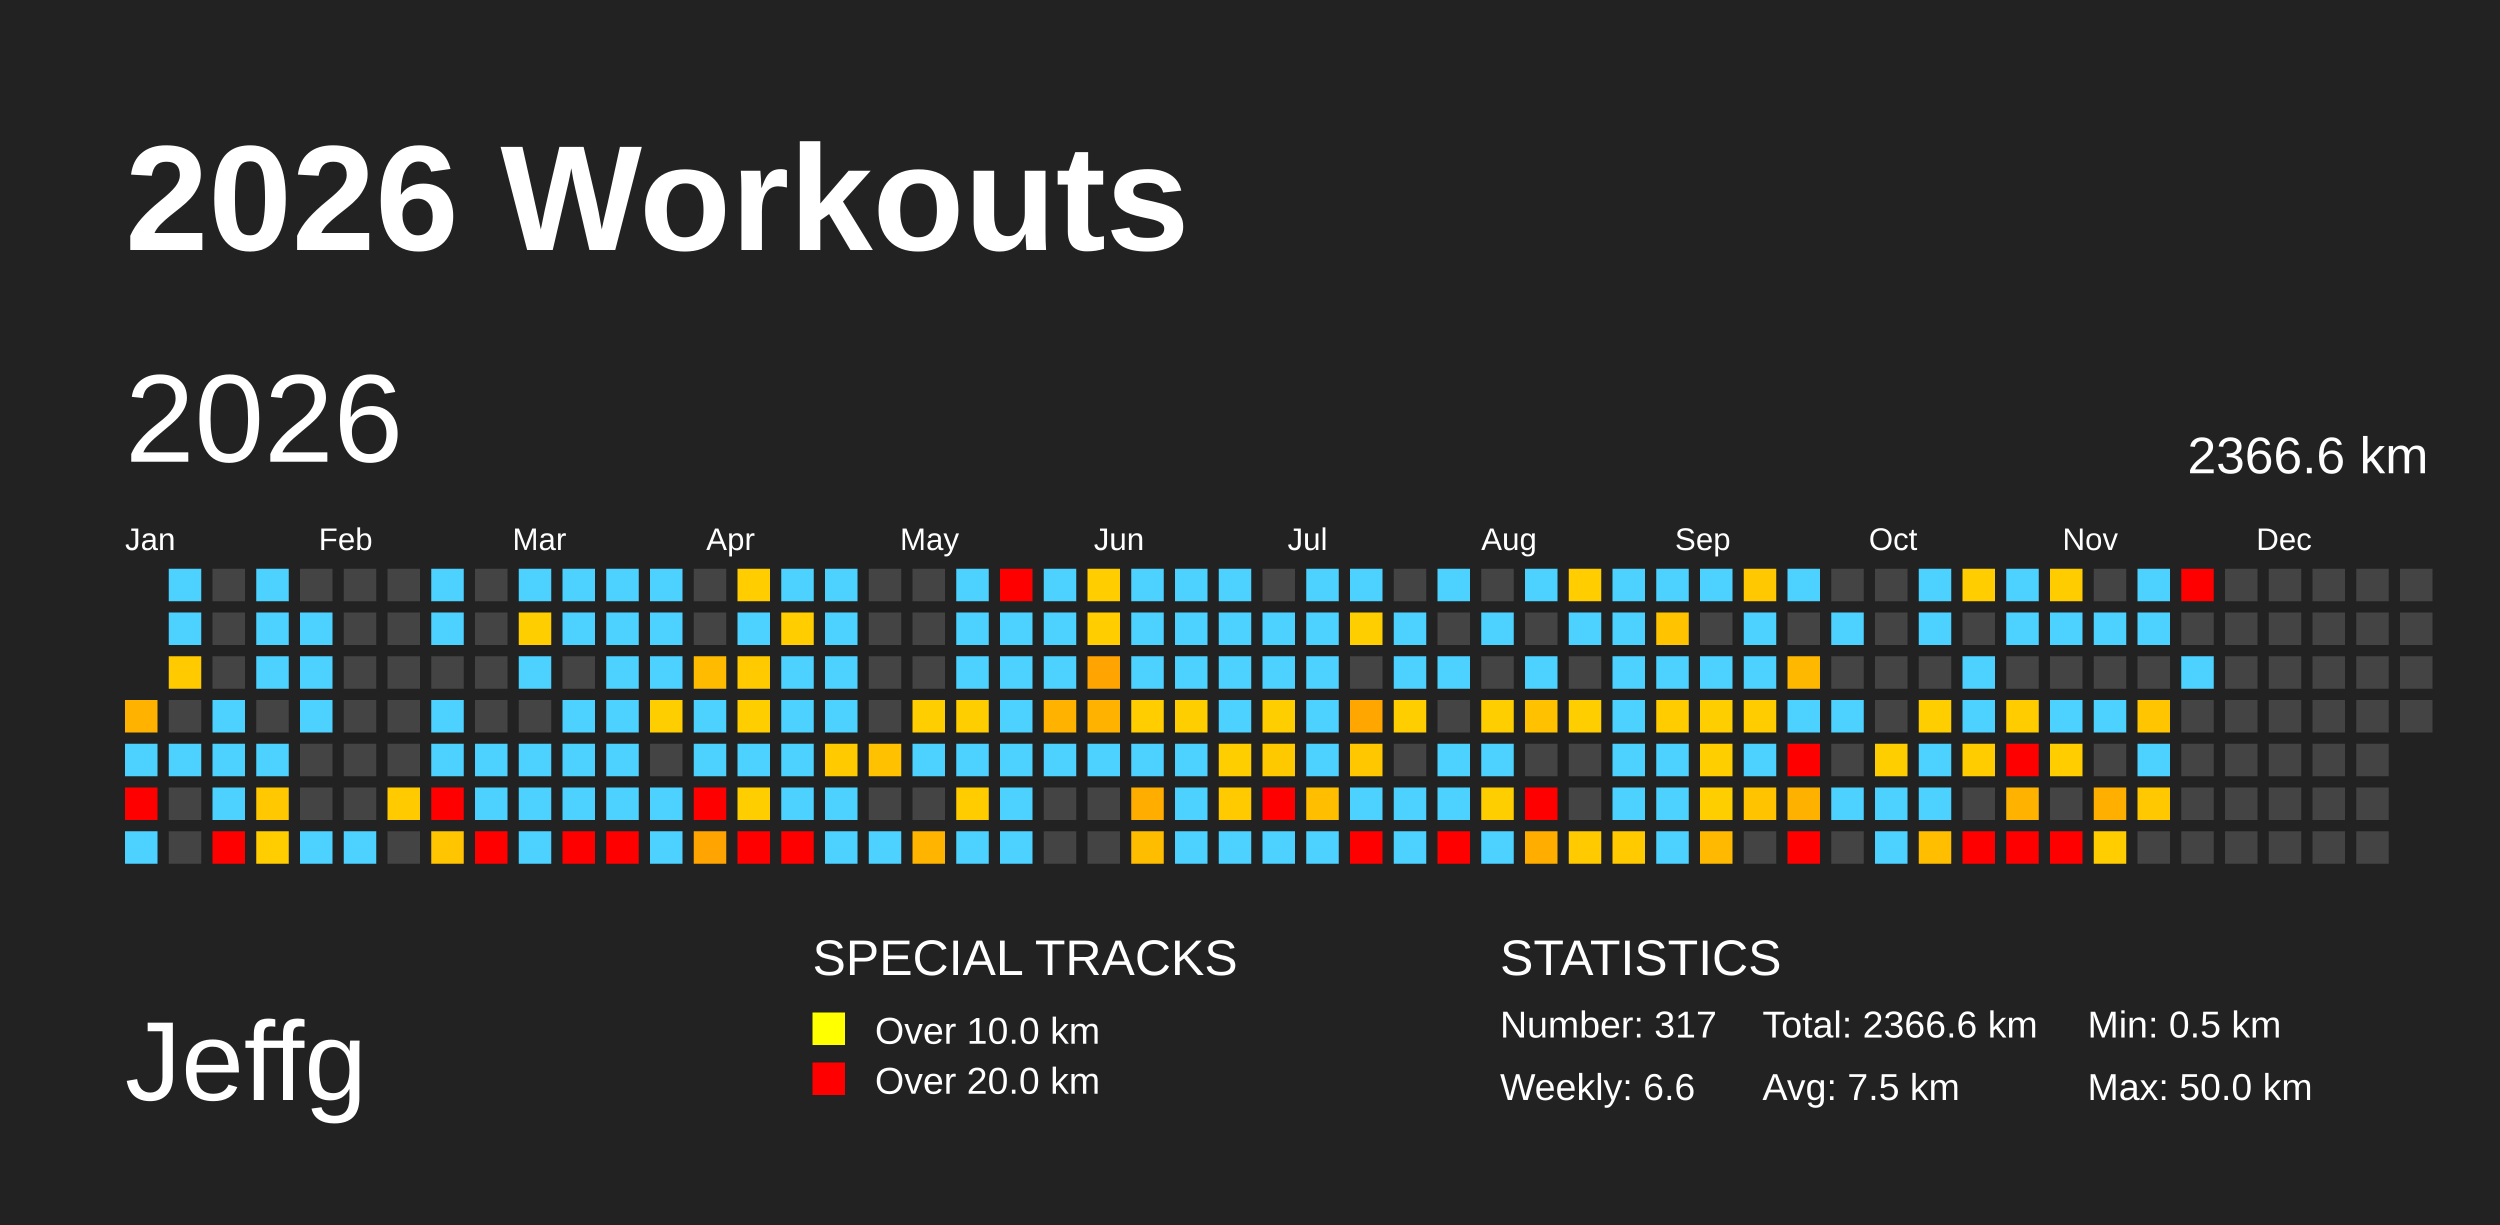
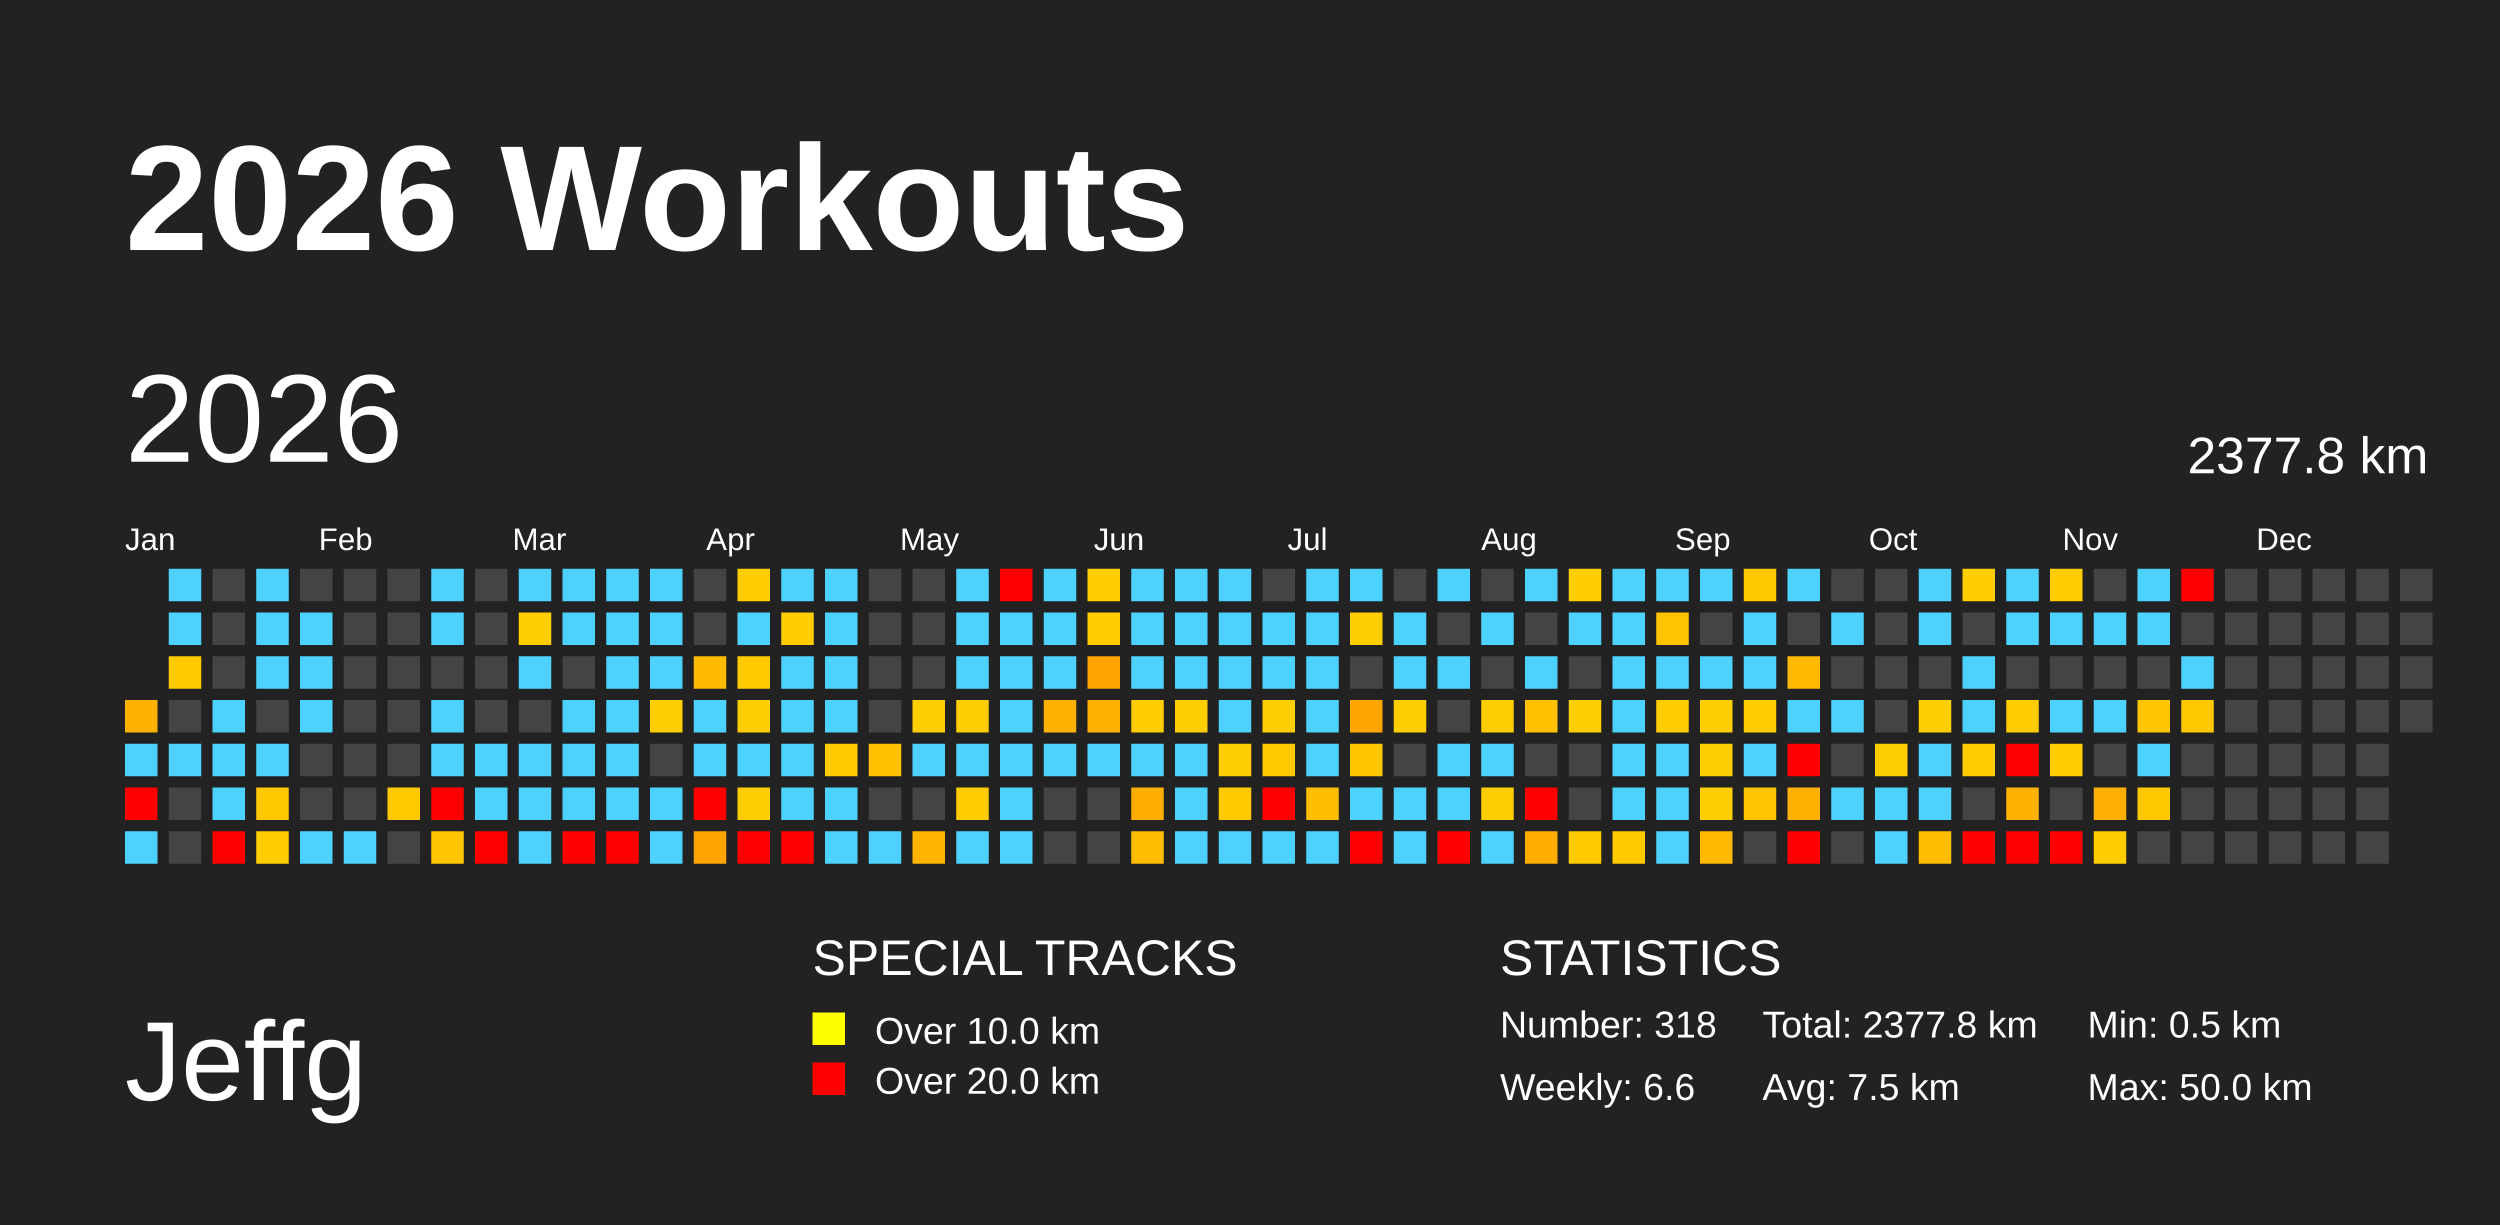
<svg xmlns="http://www.w3.org/2000/svg" baseProfile="full" height="98mm" version="1.1" viewBox="0,0,200,98" width="200mm">
  <defs />
  <rect fill="#222222" height="98" width="200" x="0" y="0" />
  <text fill="#FFFFFF" style="font-size:12px; font-family:Arial; font-weight:bold;" x="10" y="20">2026 Workouts</text>
  <text fill="#FFFFFF" style="font-size:9px; font-family:Arial" x="10" y="88">Jeffg</text>
  <text fill="#FFFFFF" style="font-size:4px; font-family:Arial" x="65" y="78">SPECIAL TRACKS</text>
  <rect fill="yellow" height="2.6" width="2.6" x="65" y="81" />
  <text fill="#FFFFFF" style="font-size:3px; font-family:Arial" x="70" y="83.5">Over 10.0 km</text>
  <rect fill="red" height="2.6" width="2.6" x="65" y="85" />
  <text fill="#FFFFFF" style="font-size:3px; font-family:Arial" x="70" y="87.5">Over 20.0 km</text>
  <text fill="#FFFFFF" style="font-size:4px; font-family:Arial" x="120" y="78">STATISTICS</text>
-   <text fill="#FFFFFF" style="font-size:3px; font-family:Arial" x="120" y="83">Number: 317</text>
+   <text fill="#FFFFFF" style="font-size:3px; font-family:Arial" x="120" y="83">Number: 318</text>
  <text fill="#FFFFFF" style="font-size:3px; font-family:Arial" x="120" y="88">Weekly: 6.6</text>
-   <text fill="#FFFFFF" style="font-size:3px; font-family:Arial" x="141" y="83">Total: 2366.6 km</text>
+   <text fill="#FFFFFF" style="font-size:3px; font-family:Arial" x="141" y="83">Total: 2377.8 km</text>
  <text fill="#FFFFFF" style="font-size:3px; font-family:Arial" x="141" y="88">Avg: 7.5 km</text>
  <text fill="#FFFFFF" style="font-size:3px; font-family:Arial" x="167" y="83">Min: 0.5 km</text>
  <text fill="#FFFFFF" style="font-size:3px; font-family:Arial" x="167" y="88">Max: 50.0 km</text>
  <text dominant-baseline="hanging" fill="#FFFFFF" style="font-size:10.0px; font-family:Arial;" x="10" y="30">2026</text>
-   <text dominant-baseline="hanging" fill="#FFFFFF" style="font-size:4.125px; font-family:Arial;" x="175" y="35">2366.6 km</text>
+   <text dominant-baseline="hanging" fill="#FFFFFF" style="font-size:4.125px; font-family:Arial;" x="175" y="35">2377.8 km</text>
  <text fill="#FFFFFF" style="font-size:2.5px; font-family:Arial" x="10.0" y="44">Jan</text>
  <text fill="#FFFFFF" style="font-size:2.5px; font-family:Arial" x="25.5" y="44">Feb</text>
  <text fill="#FFFFFF" style="font-size:2.5px; font-family:Arial" x="41.0" y="44">Mar</text>
  <text fill="#FFFFFF" style="font-size:2.5px; font-family:Arial" x="56.5" y="44">Apr</text>
  <text fill="#FFFFFF" style="font-size:2.5px; font-family:Arial" x="72.0" y="44">May</text>
  <text fill="#FFFFFF" style="font-size:2.5px; font-family:Arial" x="87.5" y="44">Jun</text>
  <text fill="#FFFFFF" style="font-size:2.5px; font-family:Arial" x="103.0" y="44">Jul</text>
  <text fill="#FFFFFF" style="font-size:2.5px; font-family:Arial" x="118.5" y="44">Aug</text>
  <text fill="#FFFFFF" style="font-size:2.5px; font-family:Arial" x="134.0" y="44">Sep</text>
  <text fill="#FFFFFF" style="font-size:2.5px; font-family:Arial" x="149.5" y="44">Oct</text>
  <text fill="#FFFFFF" style="font-size:2.5px; font-family:Arial" x="165.0" y="44">Nov</text>
  <text fill="#FFFFFF" style="font-size:2.5px; font-family:Arial" x="180.5" y="44">Dec</text>
  <rect fill="#ffb300" height="2.6" width="2.6" x="10.0" y="56.0" />
  <rect fill="#4dd2ff" height="2.6" width="2.6" x="10.0" y="59.5" />
  <rect fill="red" height="2.6" width="2.6" x="10.0" y="63.0" />
  <rect fill="#4dd2ff" height="2.6" width="2.6" x="10.0" y="66.5" />
  <rect fill="#4dd2ff" height="2.6" width="2.6" x="13.5" y="45.5" />
  <rect fill="#4dd2ff" height="2.6" width="2.6" x="13.5" y="49.0" />
  <rect fill="#ffcb00" height="2.6" width="2.6" x="13.5" y="52.5" />
  <rect fill="#444444" height="2.6" width="2.6" x="13.5" y="56.0" />
  <rect fill="#4dd2ff" height="2.6" width="2.6" x="13.5" y="59.5" />
  <rect fill="#444444" height="2.6" width="2.6" x="13.5" y="63.0" />
  <rect fill="#444444" height="2.6" width="2.6" x="13.5" y="66.5" />
  <rect fill="#444444" height="2.6" width="2.6" x="17.0" y="45.5" />
  <rect fill="#444444" height="2.6" width="2.6" x="17.0" y="49.0" />
  <rect fill="#444444" height="2.6" width="2.6" x="17.0" y="52.5" />
  <rect fill="#4dd2ff" height="2.6" width="2.6" x="17.0" y="56.0" />
  <rect fill="#4dd2ff" height="2.6" width="2.6" x="17.0" y="59.5" />
  <rect fill="#4dd2ff" height="2.6" width="2.6" x="17.0" y="63.0" />
  <rect fill="red" height="2.6" width="2.6" x="17.0" y="66.5" />
  <rect fill="#4dd2ff" height="2.6" width="2.6" x="20.5" y="45.5" />
  <rect fill="#4dd2ff" height="2.6" width="2.6" x="20.5" y="49.0" />
  <rect fill="#4dd2ff" height="2.6" width="2.6" x="20.5" y="52.5" />
  <rect fill="#444444" height="2.6" width="2.6" x="20.5" y="56.0" />
  <rect fill="#4dd2ff" height="2.6" width="2.6" x="20.5" y="59.5" />
  <rect fill="#ffc800" height="2.6" width="2.6" x="20.5" y="63.0" />
  <rect fill="#ffcd00" height="2.6" width="2.6" x="20.5" y="66.5" />
  <rect fill="#444444" height="2.6" width="2.6" x="24.0" y="45.5" />
  <rect fill="#4dd2ff" height="2.6" width="2.6" x="24.0" y="49.0" />
  <rect fill="#4dd2ff" height="2.6" width="2.6" x="24.0" y="52.5" />
  <rect fill="#4dd2ff" height="2.6" width="2.6" x="24.0" y="56.0" />
  <rect fill="#444444" height="2.6" width="2.6" x="24.0" y="59.5" />
  <rect fill="#444444" height="2.6" width="2.6" x="24.0" y="63.0" />
  <rect fill="#4dd2ff" height="2.6" width="2.6" x="24.0" y="66.5" />
  <rect fill="#444444" height="2.6" width="2.6" x="27.5" y="45.5" />
  <rect fill="#444444" height="2.6" width="2.6" x="27.5" y="49.0" />
  <rect fill="#444444" height="2.6" width="2.6" x="27.5" y="52.5" />
  <rect fill="#444444" height="2.6" width="2.6" x="27.5" y="56.0" />
  <rect fill="#444444" height="2.6" width="2.6" x="27.5" y="59.5" />
  <rect fill="#444444" height="2.6" width="2.6" x="27.5" y="63.0" />
  <rect fill="#4dd2ff" height="2.6" width="2.6" x="27.5" y="66.5" />
  <rect fill="#444444" height="2.6" width="2.6" x="31.0" y="45.5" />
  <rect fill="#444444" height="2.6" width="2.6" x="31.0" y="49.0" />
  <rect fill="#444444" height="2.6" width="2.6" x="31.0" y="52.5" />
  <rect fill="#444444" height="2.6" width="2.6" x="31.0" y="56.0" />
  <rect fill="#444444" height="2.6" width="2.6" x="31.0" y="59.5" />
  <rect fill="#ffca00" height="2.6" width="2.6" x="31.0" y="63.0" />
  <rect fill="#444444" height="2.6" width="2.6" x="31.0" y="66.5" />
  <rect fill="#4dd2ff" height="2.6" width="2.6" x="34.5" y="45.5" />
  <rect fill="#4dd2ff" height="2.6" width="2.6" x="34.5" y="49.0" />
  <rect fill="#444444" height="2.6" width="2.6" x="34.5" y="52.5" />
  <rect fill="#4dd2ff" height="2.6" width="2.6" x="34.5" y="56.0" />
  <rect fill="#4dd2ff" height="2.6" width="2.6" x="34.5" y="59.5" />
  <rect fill="red" height="2.6" width="2.6" x="34.5" y="63.0" />
  <rect fill="#ffc500" height="2.6" width="2.6" x="34.5" y="66.5" />
  <rect fill="#444444" height="2.6" width="2.6" x="38.0" y="45.5" />
  <rect fill="#444444" height="2.6" width="2.6" x="38.0" y="49.0" />
  <rect fill="#444444" height="2.6" width="2.6" x="38.0" y="52.5" />
  <rect fill="#444444" height="2.6" width="2.6" x="38.0" y="56.0" />
  <rect fill="#4dd2ff" height="2.6" width="2.6" x="38.0" y="59.5" />
  <rect fill="#4dd2ff" height="2.6" width="2.6" x="38.0" y="63.0" />
  <rect fill="red" height="2.6" width="2.6" x="38.0" y="66.5" />
  <rect fill="#4dd2ff" height="2.6" width="2.6" x="41.5" y="45.5" />
  <rect fill="#ffce00" height="2.6" width="2.6" x="41.5" y="49.0" />
  <rect fill="#4dd2ff" height="2.6" width="2.6" x="41.5" y="52.5" />
  <rect fill="#444444" height="2.6" width="2.6" x="41.5" y="56.0" />
  <rect fill="#4dd2ff" height="2.6" width="2.6" x="41.5" y="59.5" />
  <rect fill="#4dd2ff" height="2.6" width="2.6" x="41.5" y="63.0" />
  <rect fill="#4dd2ff" height="2.6" width="2.6" x="41.5" y="66.5" />
  <rect fill="#4dd2ff" height="2.6" width="2.6" x="45.0" y="45.5" />
  <rect fill="#4dd2ff" height="2.6" width="2.6" x="45.0" y="49.0" />
  <rect fill="#444444" height="2.6" width="2.6" x="45.0" y="52.5" />
  <rect fill="#4dd2ff" height="2.6" width="2.6" x="45.0" y="56.0" />
  <rect fill="#4dd2ff" height="2.6" width="2.6" x="45.0" y="59.5" />
  <rect fill="#4dd2ff" height="2.6" width="2.6" x="45.0" y="63.0" />
  <rect fill="red" height="2.6" width="2.6" x="45.0" y="66.5" />
  <rect fill="#4dd2ff" height="2.6" width="2.6" x="48.5" y="45.5" />
  <rect fill="#4dd2ff" height="2.6" width="2.6" x="48.5" y="49.0" />
  <rect fill="#4dd2ff" height="2.6" width="2.6" x="48.5" y="52.5" />
  <rect fill="#4dd2ff" height="2.6" width="2.6" x="48.5" y="56.0" />
  <rect fill="#4dd2ff" height="2.6" width="2.6" x="48.5" y="59.5" />
  <rect fill="#4dd2ff" height="2.6" width="2.6" x="48.5" y="63.0" />
  <rect fill="red" height="2.6" width="2.6" x="48.5" y="66.5" />
  <rect fill="#4dd2ff" height="2.6" width="2.6" x="52.0" y="45.5" />
  <rect fill="#4dd2ff" height="2.6" width="2.6" x="52.0" y="49.0" />
  <rect fill="#4dd2ff" height="2.6" width="2.6" x="52.0" y="52.5" />
  <rect fill="#ffce00" height="2.6" width="2.6" x="52.0" y="56.0" />
  <rect fill="#444444" height="2.6" width="2.6" x="52.0" y="59.5" />
  <rect fill="#4dd2ff" height="2.6" width="2.6" x="52.0" y="63.0" />
  <rect fill="#4dd2ff" height="2.6" width="2.6" x="52.0" y="66.5" />
  <rect fill="#444444" height="2.6" width="2.6" x="55.5" y="45.5" />
  <rect fill="#444444" height="2.6" width="2.6" x="55.5" y="49.0" />
  <rect fill="#ffbb00" height="2.6" width="2.6" x="55.5" y="52.5" />
  <rect fill="#4dd2ff" height="2.6" width="2.6" x="55.5" y="56.0" />
  <rect fill="#4dd2ff" height="2.6" width="2.6" x="55.5" y="59.5" />
  <rect fill="red" height="2.6" width="2.6" x="55.5" y="63.0" />
  <rect fill="#ffa400" height="2.6" width="2.6" x="55.5" y="66.5" />
  <rect fill="#ffcd00" height="2.6" width="2.6" x="59.0" y="45.5" />
  <rect fill="#4dd2ff" height="2.6" width="2.6" x="59.0" y="49.0" />
  <rect fill="#ffca00" height="2.6" width="2.6" x="59.0" y="52.5" />
  <rect fill="#ffce00" height="2.6" width="2.6" x="59.0" y="56.0" />
  <rect fill="#4dd2ff" height="2.6" width="2.6" x="59.0" y="59.5" />
  <rect fill="#ffce00" height="2.6" width="2.6" x="59.0" y="63.0" />
  <rect fill="red" height="2.6" width="2.6" x="59.0" y="66.5" />
  <rect fill="#4dd2ff" height="2.6" width="2.6" x="62.5" y="45.5" />
  <rect fill="#ffcd00" height="2.6" width="2.6" x="62.5" y="49.0" />
  <rect fill="#4dd2ff" height="2.6" width="2.6" x="62.5" y="52.5" />
  <rect fill="#4dd2ff" height="2.6" width="2.6" x="62.5" y="56.0" />
  <rect fill="#4dd2ff" height="2.6" width="2.6" x="62.5" y="59.5" />
  <rect fill="#4dd2ff" height="2.6" width="2.6" x="62.5" y="63.0" />
  <rect fill="red" height="2.6" width="2.6" x="62.5" y="66.5" />
  <rect fill="#4dd2ff" height="2.6" width="2.6" x="66.0" y="45.5" />
  <rect fill="#4dd2ff" height="2.6" width="2.6" x="66.0" y="49.0" />
  <rect fill="#4dd2ff" height="2.6" width="2.6" x="66.0" y="52.5" />
  <rect fill="#4dd2ff" height="2.6" width="2.6" x="66.0" y="56.0" />
  <rect fill="#ffcb00" height="2.6" width="2.6" x="66.0" y="59.5" />
  <rect fill="#4dd2ff" height="2.6" width="2.6" x="66.0" y="63.0" />
  <rect fill="#4dd2ff" height="2.6" width="2.6" x="66.0" y="66.5" />
  <rect fill="#444444" height="2.6" width="2.6" x="69.5" y="45.5" />
  <rect fill="#444444" height="2.6" width="2.6" x="69.5" y="49.0" />
  <rect fill="#444444" height="2.6" width="2.6" x="69.5" y="52.5" />
  <rect fill="#444444" height="2.6" width="2.6" x="69.5" y="56.0" />
  <rect fill="#ffc100" height="2.6" width="2.6" x="69.5" y="59.5" />
  <rect fill="#444444" height="2.6" width="2.6" x="69.5" y="63.0" />
  <rect fill="#4dd2ff" height="2.6" width="2.6" x="69.5" y="66.5" />
  <rect fill="#444444" height="2.6" width="2.6" x="73.0" y="45.5" />
  <rect fill="#444444" height="2.6" width="2.6" x="73.0" y="49.0" />
  <rect fill="#444444" height="2.6" width="2.6" x="73.0" y="52.5" />
  <rect fill="#ffce00" height="2.6" width="2.6" x="73.0" y="56.0" />
  <rect fill="#4dd2ff" height="2.6" width="2.6" x="73.0" y="59.5" />
  <rect fill="#444444" height="2.6" width="2.6" x="73.0" y="63.0" />
  <rect fill="#ffb400" height="2.6" width="2.6" x="73.0" y="66.5" />
  <rect fill="#4dd2ff" height="2.6" width="2.6" x="76.5" y="45.5" />
  <rect fill="#4dd2ff" height="2.6" width="2.6" x="76.5" y="49.0" />
  <rect fill="#4dd2ff" height="2.6" width="2.6" x="76.5" y="52.5" />
  <rect fill="#ffce00" height="2.6" width="2.6" x="76.5" y="56.0" />
  <rect fill="#4dd2ff" height="2.6" width="2.6" x="76.5" y="59.5" />
  <rect fill="#ffcc00" height="2.6" width="2.6" x="76.5" y="63.0" />
  <rect fill="#4dd2ff" height="2.6" width="2.6" x="76.5" y="66.5" />
  <rect fill="red" height="2.6" width="2.6" x="80.0" y="45.5" />
  <rect fill="#4dd2ff" height="2.6" width="2.6" x="80.0" y="49.0" />
  <rect fill="#4dd2ff" height="2.6" width="2.6" x="80.0" y="52.5" />
  <rect fill="#4dd2ff" height="2.6" width="2.6" x="80.0" y="56.0" />
  <rect fill="#4dd2ff" height="2.6" width="2.6" x="80.0" y="59.5" />
  <rect fill="#4dd2ff" height="2.6" width="2.6" x="80.0" y="63.0" />
  <rect fill="#4dd2ff" height="2.6" width="2.6" x="80.0" y="66.5" />
  <rect fill="#4dd2ff" height="2.6" width="2.6" x="83.5" y="45.5" />
  <rect fill="#4dd2ff" height="2.6" width="2.6" x="83.5" y="49.0" />
  <rect fill="#4dd2ff" height="2.6" width="2.6" x="83.5" y="52.5" />
  <rect fill="#ffb300" height="2.6" width="2.6" x="83.5" y="56.0" />
  <rect fill="#4dd2ff" height="2.6" width="2.6" x="83.5" y="59.5" />
  <rect fill="#444444" height="2.6" width="2.6" x="83.5" y="63.0" />
  <rect fill="#444444" height="2.6" width="2.6" x="83.5" y="66.5" />
  <rect fill="#ffcd00" height="2.6" width="2.6" x="87.0" y="45.5" />
  <rect fill="#ffcd00" height="2.6" width="2.6" x="87.0" y="49.0" />
  <rect fill="#ffa400" height="2.6" width="2.6" x="87.0" y="52.5" />
  <rect fill="#ffb200" height="2.6" width="2.6" x="87.0" y="56.0" />
  <rect fill="#4dd2ff" height="2.6" width="2.6" x="87.0" y="59.5" />
  <rect fill="#444444" height="2.6" width="2.6" x="87.0" y="63.0" />
  <rect fill="#444444" height="2.6" width="2.6" x="87.0" y="66.5" />
  <rect fill="#4dd2ff" height="2.6" width="2.6" x="90.5" y="45.5" />
  <rect fill="#4dd2ff" height="2.6" width="2.6" x="90.5" y="49.0" />
  <rect fill="#4dd2ff" height="2.6" width="2.6" x="90.5" y="52.5" />
  <rect fill="#ffcd00" height="2.6" width="2.6" x="90.5" y="56.0" />
  <rect fill="#4dd2ff" height="2.6" width="2.6" x="90.5" y="59.5" />
  <rect fill="#ffae00" height="2.6" width="2.6" x="90.5" y="63.0" />
  <rect fill="#ffbd00" height="2.6" width="2.6" x="90.5" y="66.5" />
  <rect fill="#4dd2ff" height="2.6" width="2.6" x="94.0" y="45.5" />
  <rect fill="#4dd2ff" height="2.6" width="2.6" x="94.0" y="49.0" />
  <rect fill="#4dd2ff" height="2.6" width="2.6" x="94.0" y="52.5" />
  <rect fill="#ffce00" height="2.6" width="2.6" x="94.0" y="56.0" />
  <rect fill="#4dd2ff" height="2.6" width="2.6" x="94.0" y="59.5" />
  <rect fill="#4dd2ff" height="2.6" width="2.6" x="94.0" y="63.0" />
  <rect fill="#4dd2ff" height="2.6" width="2.6" x="94.0" y="66.5" />
  <rect fill="#4dd2ff" height="2.6" width="2.6" x="97.5" y="45.5" />
  <rect fill="#4dd2ff" height="2.6" width="2.6" x="97.5" y="49.0" />
  <rect fill="#4dd2ff" height="2.6" width="2.6" x="97.5" y="52.5" />
  <rect fill="#4dd2ff" height="2.6" width="2.6" x="97.5" y="56.0" />
  <rect fill="#ffce00" height="2.6" width="2.6" x="97.5" y="59.5" />
  <rect fill="#ffcb00" height="2.6" width="2.6" x="97.5" y="63.0" />
  <rect fill="#4dd2ff" height="2.6" width="2.6" x="97.5" y="66.5" />
  <rect fill="#444444" height="2.6" width="2.6" x="101.0" y="45.5" />
  <rect fill="#4dd2ff" height="2.6" width="2.6" x="101.0" y="49.0" />
  <rect fill="#4dd2ff" height="2.6" width="2.6" x="101.0" y="52.5" />
  <rect fill="#ffce00" height="2.6" width="2.6" x="101.0" y="56.0" />
  <rect fill="#ffc900" height="2.6" width="2.6" x="101.0" y="59.5" />
  <rect fill="red" height="2.6" width="2.6" x="101.0" y="63.0" />
  <rect fill="#4dd2ff" height="2.6" width="2.6" x="101.0" y="66.5" />
  <rect fill="#4dd2ff" height="2.6" width="2.6" x="104.5" y="45.5" />
  <rect fill="#4dd2ff" height="2.6" width="2.6" x="104.5" y="49.0" />
  <rect fill="#4dd2ff" height="2.6" width="2.6" x="104.5" y="52.5" />
  <rect fill="#4dd2ff" height="2.6" width="2.6" x="104.5" y="56.0" />
  <rect fill="#4dd2ff" height="2.6" width="2.6" x="104.5" y="59.5" />
  <rect fill="#ffbf00" height="2.6" width="2.6" x="104.5" y="63.0" />
  <rect fill="#4dd2ff" height="2.6" width="2.6" x="104.5" y="66.5" />
  <rect fill="#4dd2ff" height="2.6" width="2.6" x="108.0" y="45.5" />
  <rect fill="#ffce00" height="2.6" width="2.6" x="108.0" y="49.0" />
  <rect fill="#444444" height="2.6" width="2.6" x="108.0" y="52.5" />
  <rect fill="#ffa600" height="2.6" width="2.6" x="108.0" y="56.0" />
  <rect fill="#ffc700" height="2.6" width="2.6" x="108.0" y="59.5" />
  <rect fill="#4dd2ff" height="2.6" width="2.6" x="108.0" y="63.0" />
  <rect fill="red" height="2.6" width="2.6" x="108.0" y="66.5" />
  <rect fill="#444444" height="2.6" width="2.6" x="111.5" y="45.5" />
  <rect fill="#4dd2ff" height="2.6" width="2.6" x="111.5" y="49.0" />
  <rect fill="#4dd2ff" height="2.6" width="2.6" x="111.5" y="52.5" />
  <rect fill="#ffce00" height="2.6" width="2.6" x="111.5" y="56.0" />
  <rect fill="#444444" height="2.6" width="2.6" x="111.5" y="59.5" />
  <rect fill="#4dd2ff" height="2.6" width="2.6" x="111.5" y="63.0" />
  <rect fill="#4dd2ff" height="2.6" width="2.6" x="111.5" y="66.5" />
  <rect fill="#4dd2ff" height="2.6" width="2.6" x="115.0" y="45.5" />
  <rect fill="#444444" height="2.6" width="2.6" x="115.0" y="49.0" />
  <rect fill="#4dd2ff" height="2.6" width="2.6" x="115.0" y="52.5" />
  <rect fill="#444444" height="2.6" width="2.6" x="115.0" y="56.0" />
  <rect fill="#4dd2ff" height="2.6" width="2.6" x="115.0" y="59.5" />
  <rect fill="#4dd2ff" height="2.6" width="2.6" x="115.0" y="63.0" />
  <rect fill="red" height="2.6" width="2.6" x="115.0" y="66.5" />
  <rect fill="#444444" height="2.6" width="2.6" x="118.5" y="45.5" />
  <rect fill="#4dd2ff" height="2.6" width="2.6" x="118.5" y="49.0" />
  <rect fill="#444444" height="2.6" width="2.6" x="118.5" y="52.5" />
  <rect fill="#ffce00" height="2.6" width="2.6" x="118.5" y="56.0" />
  <rect fill="#4dd2ff" height="2.6" width="2.6" x="118.5" y="59.5" />
  <rect fill="#ffce00" height="2.6" width="2.6" x="118.5" y="63.0" />
  <rect fill="#4dd2ff" height="2.6" width="2.6" x="118.5" y="66.5" />
  <rect fill="#4dd2ff" height="2.6" width="2.6" x="122.0" y="45.5" />
  <rect fill="#444444" height="2.6" width="2.6" x="122.0" y="49.0" />
  <rect fill="#4dd2ff" height="2.6" width="2.6" x="122.0" y="52.5" />
  <rect fill="#ffc100" height="2.6" width="2.6" x="122.0" y="56.0" />
  <rect fill="#444444" height="2.6" width="2.6" x="122.0" y="59.5" />
  <rect fill="red" height="2.6" width="2.6" x="122.0" y="63.0" />
  <rect fill="#ffae00" height="2.6" width="2.6" x="122.0" y="66.5" />
  <rect fill="#ffcd00" height="2.6" width="2.6" x="125.5" y="45.5" />
  <rect fill="#4dd2ff" height="2.6" width="2.6" x="125.5" y="49.0" />
  <rect fill="#444444" height="2.6" width="2.6" x="125.5" y="52.5" />
  <rect fill="#ffce00" height="2.6" width="2.6" x="125.5" y="56.0" />
  <rect fill="#444444" height="2.6" width="2.6" x="125.5" y="59.5" />
  <rect fill="#444444" height="2.6" width="2.6" x="125.5" y="63.0" />
  <rect fill="#ffcb00" height="2.6" width="2.6" x="125.5" y="66.5" />
  <rect fill="#4dd2ff" height="2.6" width="2.6" x="129.0" y="45.5" />
  <rect fill="#4dd2ff" height="2.6" width="2.6" x="129.0" y="49.0" />
  <rect fill="#4dd2ff" height="2.6" width="2.6" x="129.0" y="52.5" />
  <rect fill="#4dd2ff" height="2.6" width="2.6" x="129.0" y="56.0" />
  <rect fill="#4dd2ff" height="2.6" width="2.6" x="129.0" y="59.5" />
  <rect fill="#4dd2ff" height="2.6" width="2.6" x="129.0" y="63.0" />
  <rect fill="#ffca00" height="2.6" width="2.6" x="129.0" y="66.5" />
  <rect fill="#4dd2ff" height="2.6" width="2.6" x="132.5" y="45.5" />
  <rect fill="#ffc300" height="2.6" width="2.6" x="132.5" y="49.0" />
  <rect fill="#4dd2ff" height="2.6" width="2.6" x="132.5" y="52.5" />
  <rect fill="#ffcc00" height="2.6" width="2.6" x="132.5" y="56.0" />
  <rect fill="#4dd2ff" height="2.6" width="2.6" x="132.5" y="59.5" />
  <rect fill="#4dd2ff" height="2.6" width="2.6" x="132.5" y="63.0" />
  <rect fill="#4dd2ff" height="2.6" width="2.6" x="132.5" y="66.5" />
  <rect fill="#4dd2ff" height="2.6" width="2.6" x="136.0" y="45.5" />
  <rect fill="#444444" height="2.6" width="2.6" x="136.0" y="49.0" />
  <rect fill="#4dd2ff" height="2.6" width="2.6" x="136.0" y="52.5" />
  <rect fill="#ffce00" height="2.6" width="2.6" x="136.0" y="56.0" />
  <rect fill="#ffce00" height="2.6" width="2.6" x="136.0" y="59.5" />
  <rect fill="#ffce00" height="2.6" width="2.6" x="136.0" y="63.0" />
  <rect fill="#ffb900" height="2.6" width="2.6" x="136.0" y="66.5" />
  <rect fill="#ffc800" height="2.6" width="2.6" x="139.5" y="45.5" />
  <rect fill="#4dd2ff" height="2.6" width="2.6" x="139.5" y="49.0" />
  <rect fill="#4dd2ff" height="2.6" width="2.6" x="139.5" y="52.5" />
  <rect fill="#ffcc00" height="2.6" width="2.6" x="139.5" y="56.0" />
  <rect fill="#4dd2ff" height="2.6" width="2.6" x="139.5" y="59.5" />
  <rect fill="#ffc300" height="2.6" width="2.6" x="139.5" y="63.0" />
  <rect fill="#444444" height="2.6" width="2.6" x="139.5" y="66.5" />
  <rect fill="#4dd2ff" height="2.6" width="2.6" x="143.0" y="45.5" />
  <rect fill="#444444" height="2.6" width="2.6" x="143.0" y="49.0" />
  <rect fill="#ffb800" height="2.6" width="2.6" x="143.0" y="52.5" />
  <rect fill="#4dd2ff" height="2.6" width="2.6" x="143.0" y="56.0" />
  <rect fill="red" height="2.6" width="2.6" x="143.0" y="59.5" />
  <rect fill="#ffb100" height="2.6" width="2.6" x="143.0" y="63.0" />
  <rect fill="red" height="2.6" width="2.6" x="143.0" y="66.5" />
  <rect fill="#444444" height="2.6" width="2.6" x="146.5" y="45.5" />
  <rect fill="#4dd2ff" height="2.6" width="2.6" x="146.5" y="49.0" />
  <rect fill="#444444" height="2.6" width="2.6" x="146.5" y="52.5" />
  <rect fill="#4dd2ff" height="2.6" width="2.6" x="146.5" y="56.0" />
  <rect fill="#444444" height="2.6" width="2.6" x="146.5" y="59.5" />
  <rect fill="#4dd2ff" height="2.6" width="2.6" x="146.5" y="63.0" />
  <rect fill="#444444" height="2.6" width="2.6" x="146.5" y="66.5" />
  <rect fill="#444444" height="2.6" width="2.6" x="150.0" y="45.5" />
  <rect fill="#444444" height="2.6" width="2.6" x="150.0" y="49.0" />
  <rect fill="#444444" height="2.6" width="2.6" x="150.0" y="52.5" />
  <rect fill="#444444" height="2.6" width="2.6" x="150.0" y="56.0" />
  <rect fill="#ffce00" height="2.6" width="2.6" x="150.0" y="59.5" />
  <rect fill="#4dd2ff" height="2.6" width="2.6" x="150.0" y="63.0" />
  <rect fill="#4dd2ff" height="2.6" width="2.6" x="150.0" y="66.5" />
  <rect fill="#4dd2ff" height="2.6" width="2.6" x="153.5" y="45.5" />
  <rect fill="#4dd2ff" height="2.6" width="2.6" x="153.5" y="49.0" />
  <rect fill="#444444" height="2.6" width="2.6" x="153.5" y="52.5" />
  <rect fill="#ffce00" height="2.6" width="2.6" x="153.5" y="56.0" />
  <rect fill="#4dd2ff" height="2.6" width="2.6" x="153.5" y="59.5" />
  <rect fill="#4dd2ff" height="2.6" width="2.6" x="153.5" y="63.0" />
  <rect fill="#ffbf00" height="2.6" width="2.6" x="153.5" y="66.5" />
  <rect fill="#ffcd00" height="2.6" width="2.6" x="157.0" y="45.5" />
  <rect fill="#444444" height="2.6" width="2.6" x="157.0" y="49.0" />
  <rect fill="#4dd2ff" height="2.6" width="2.6" x="157.0" y="52.5" />
  <rect fill="#4dd2ff" height="2.6" width="2.6" x="157.0" y="56.0" />
  <rect fill="#ffcc00" height="2.6" width="2.6" x="157.0" y="59.5" />
  <rect fill="#444444" height="2.6" width="2.6" x="157.0" y="63.0" />
  <rect fill="red" height="2.6" width="2.6" x="157.0" y="66.5" />
  <rect fill="#4dd2ff" height="2.6" width="2.6" x="160.5" y="45.5" />
  <rect fill="#4dd2ff" height="2.6" width="2.6" x="160.5" y="49.0" />
  <rect fill="#444444" height="2.6" width="2.6" x="160.5" y="52.5" />
  <rect fill="#ffcc00" height="2.6" width="2.6" x="160.5" y="56.0" />
  <rect fill="red" height="2.6" width="2.6" x="160.5" y="59.5" />
  <rect fill="#ffb300" height="2.6" width="2.6" x="160.5" y="63.0" />
  <rect fill="red" height="2.6" width="2.6" x="160.5" y="66.5" />
  <rect fill="#ffcc00" height="2.6" width="2.6" x="164.0" y="45.5" />
  <rect fill="#4dd2ff" height="2.6" width="2.6" x="164.0" y="49.0" />
  <rect fill="#444444" height="2.6" width="2.6" x="164.0" y="52.5" />
  <rect fill="#4dd2ff" height="2.6" width="2.6" x="164.0" y="56.0" />
  <rect fill="#ffcd00" height="2.6" width="2.6" x="164.0" y="59.5" />
  <rect fill="#444444" height="2.6" width="2.6" x="164.0" y="63.0" />
  <rect fill="red" height="2.6" width="2.6" x="164.0" y="66.5" />
  <rect fill="#444444" height="2.6" width="2.6" x="167.5" y="45.5" />
  <rect fill="#4dd2ff" height="2.6" width="2.6" x="167.5" y="49.0" />
  <rect fill="#444444" height="2.6" width="2.6" x="167.5" y="52.5" />
  <rect fill="#4dd2ff" height="2.6" width="2.6" x="167.5" y="56.0" />
  <rect fill="#444444" height="2.6" width="2.6" x="167.5" y="59.5" />
  <rect fill="#ffaf00" height="2.6" width="2.6" x="167.5" y="63.0" />
  <rect fill="#ffcd00" height="2.6" width="2.6" x="167.5" y="66.5" />
  <rect fill="#4dd2ff" height="2.6" width="2.6" x="171.0" y="45.5" />
  <rect fill="#4dd2ff" height="2.6" width="2.6" x="171.0" y="49.0" />
  <rect fill="#444444" height="2.6" width="2.6" x="171.0" y="52.5" />
  <rect fill="#ffc500" height="2.6" width="2.6" x="171.0" y="56.0" />
  <rect fill="#4dd2ff" height="2.6" width="2.6" x="171.0" y="59.5" />
  <rect fill="#ffc800" height="2.6" width="2.6" x="171.0" y="63.0" />
  <rect fill="#444444" height="2.6" width="2.6" x="171.0" y="66.5" />
  <rect fill="red" height="2.6" width="2.6" x="174.5" y="45.5" />
  <rect fill="#444444" height="2.6" width="2.6" x="174.5" y="49.0" />
  <rect fill="#4dd2ff" height="2.6" width="2.6" x="174.5" y="52.5" />
-   <rect fill="#444444" height="2.6" width="2.6" x="174.5" y="56.0" />
+   <rect fill="#ffc800" height="2.6" width="2.6" x="174.5" y="56.0" />
  <rect fill="#444444" height="2.6" width="2.6" x="174.5" y="59.5" />
  <rect fill="#444444" height="2.6" width="2.6" x="174.5" y="63.0" />
  <rect fill="#444444" height="2.6" width="2.6" x="174.5" y="66.5" />
  <rect fill="#444444" height="2.6" width="2.6" x="178.0" y="45.5" />
  <rect fill="#444444" height="2.6" width="2.6" x="178.0" y="49.0" />
  <rect fill="#444444" height="2.6" width="2.6" x="178.0" y="52.5" />
  <rect fill="#444444" height="2.6" width="2.6" x="178.0" y="56.0" />
  <rect fill="#444444" height="2.6" width="2.6" x="178.0" y="59.5" />
  <rect fill="#444444" height="2.6" width="2.6" x="178.0" y="63.0" />
  <rect fill="#444444" height="2.6" width="2.6" x="178.0" y="66.5" />
  <rect fill="#444444" height="2.6" width="2.6" x="181.5" y="45.5" />
  <rect fill="#444444" height="2.6" width="2.6" x="181.5" y="49.0" />
  <rect fill="#444444" height="2.6" width="2.6" x="181.5" y="52.5" />
  <rect fill="#444444" height="2.6" width="2.6" x="181.5" y="56.0" />
  <rect fill="#444444" height="2.6" width="2.6" x="181.5" y="59.5" />
  <rect fill="#444444" height="2.6" width="2.6" x="181.5" y="63.0" />
  <rect fill="#444444" height="2.6" width="2.6" x="181.5" y="66.5" />
  <rect fill="#444444" height="2.6" width="2.6" x="185.0" y="45.5" />
  <rect fill="#444444" height="2.6" width="2.6" x="185.0" y="49.0" />
  <rect fill="#444444" height="2.6" width="2.6" x="185.0" y="52.5" />
  <rect fill="#444444" height="2.6" width="2.6" x="185.0" y="56.0" />
  <rect fill="#444444" height="2.6" width="2.6" x="185.0" y="59.5" />
  <rect fill="#444444" height="2.6" width="2.6" x="185.0" y="63.0" />
  <rect fill="#444444" height="2.6" width="2.6" x="185.0" y="66.5" />
  <rect fill="#444444" height="2.6" width="2.6" x="188.5" y="45.5" />
  <rect fill="#444444" height="2.6" width="2.6" x="188.5" y="49.0" />
  <rect fill="#444444" height="2.6" width="2.6" x="188.5" y="52.5" />
  <rect fill="#444444" height="2.6" width="2.6" x="188.5" y="56.0" />
  <rect fill="#444444" height="2.6" width="2.6" x="188.5" y="59.5" />
  <rect fill="#444444" height="2.6" width="2.6" x="188.5" y="63.0" />
  <rect fill="#444444" height="2.6" width="2.6" x="188.5" y="66.5" />
  <rect fill="#444444" height="2.6" width="2.6" x="192.0" y="45.5" />
  <rect fill="#444444" height="2.6" width="2.6" x="192.0" y="49.0" />
  <rect fill="#444444" height="2.6" width="2.6" x="192.0" y="52.5" />
  <rect fill="#444444" height="2.6" width="2.6" x="192.0" y="56.0" />
</svg>
